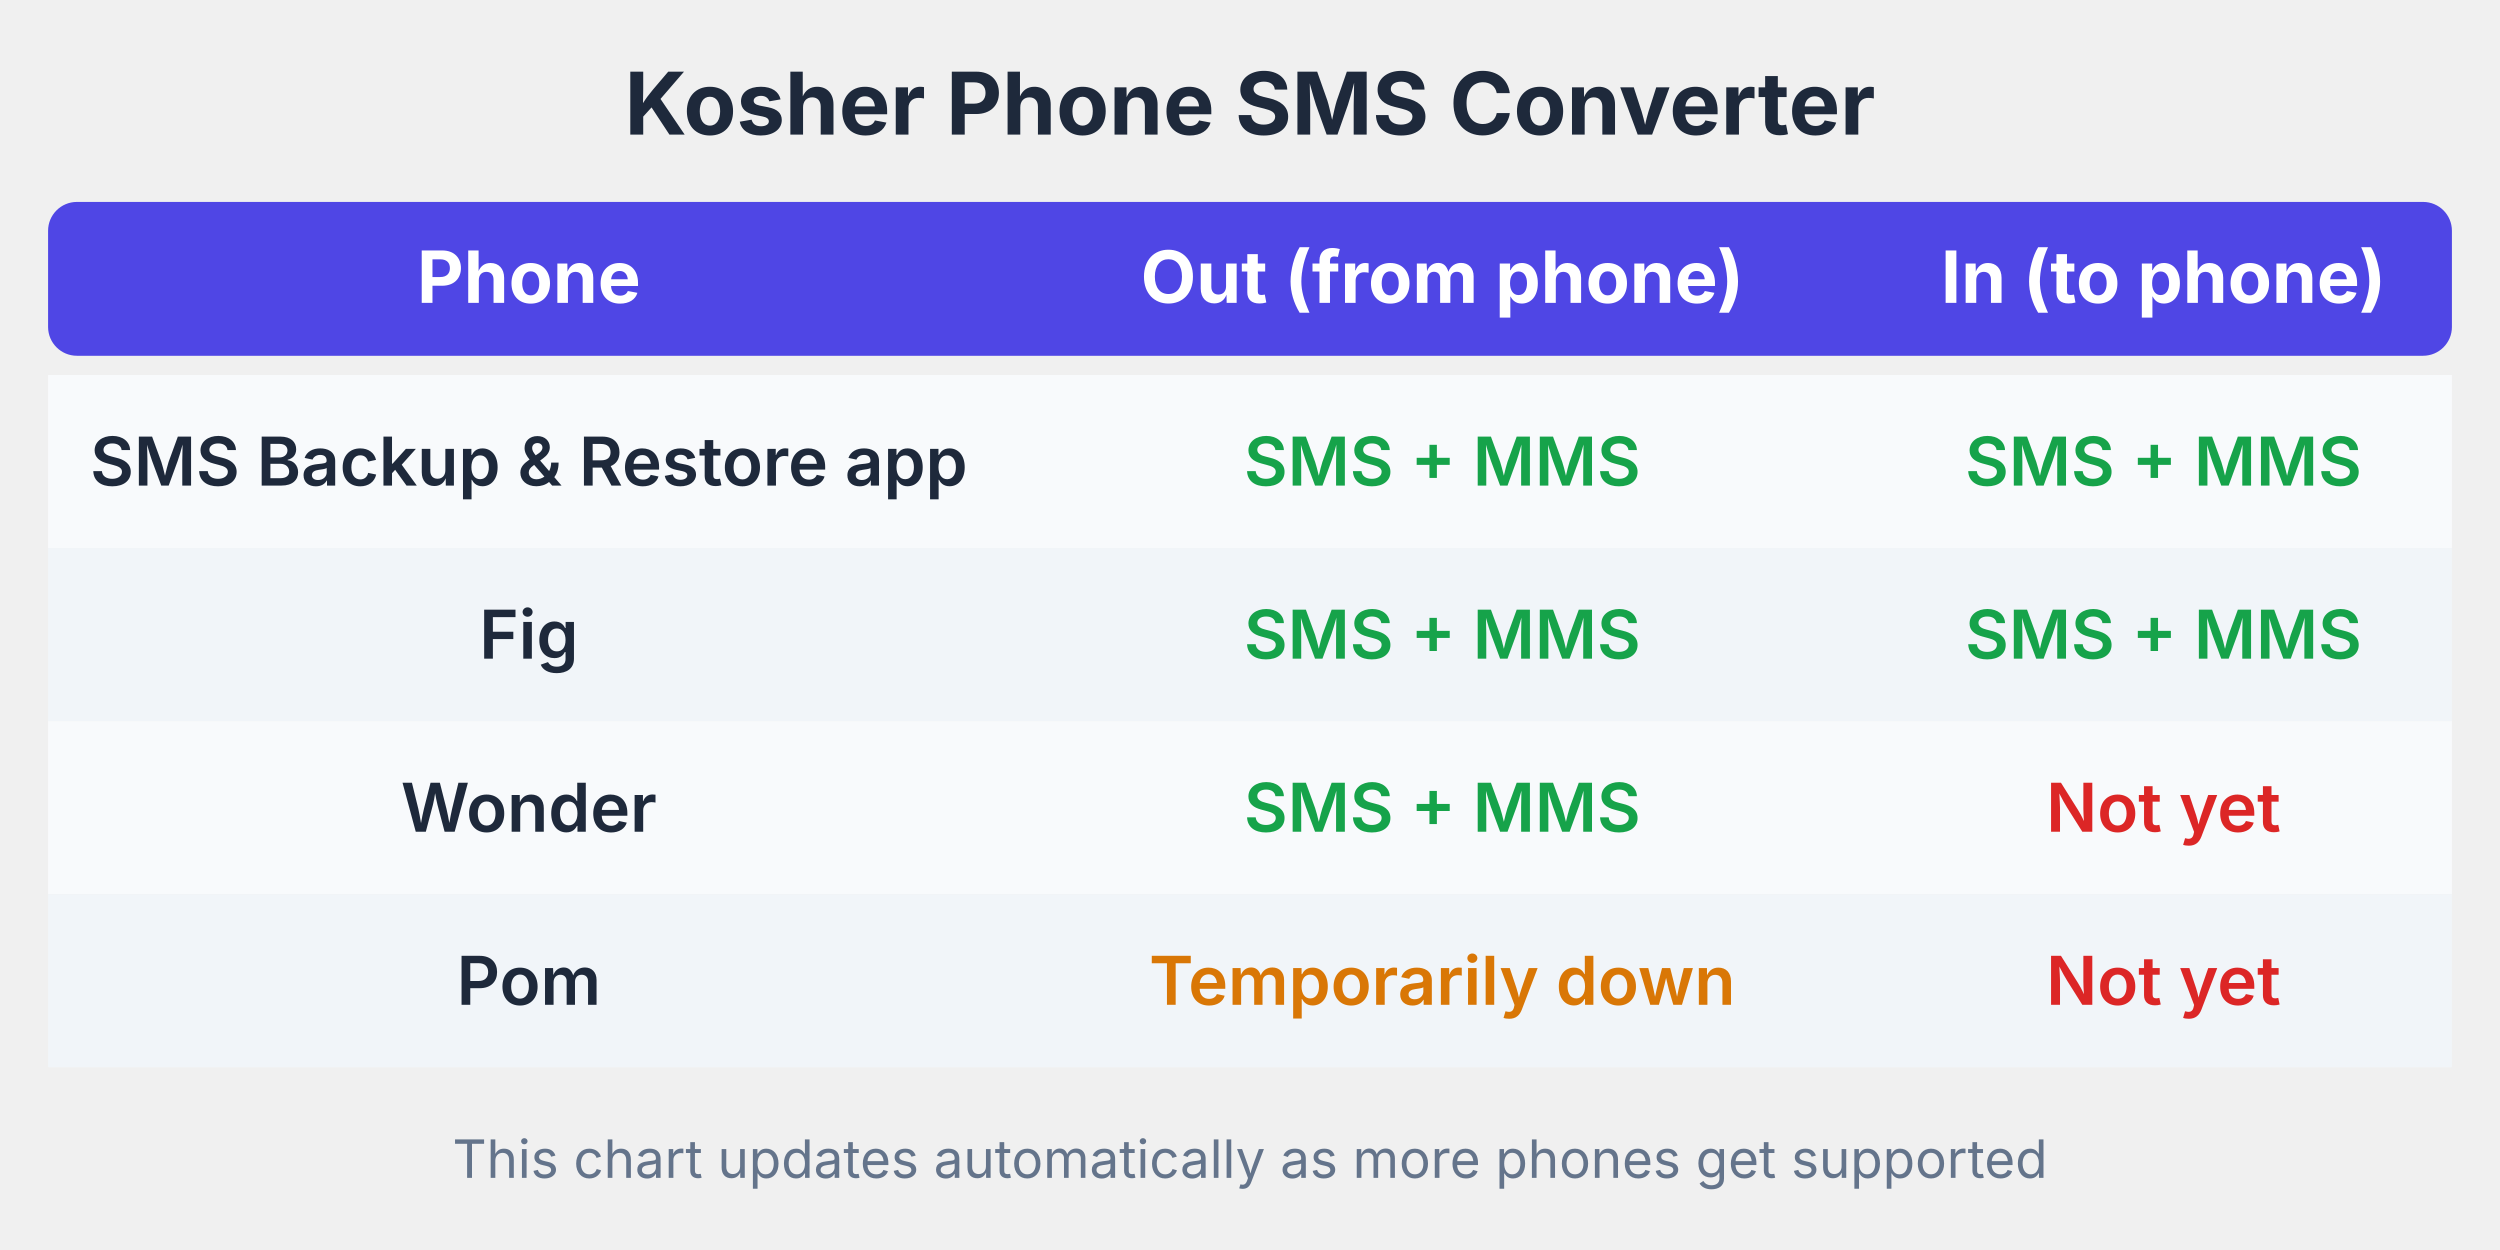
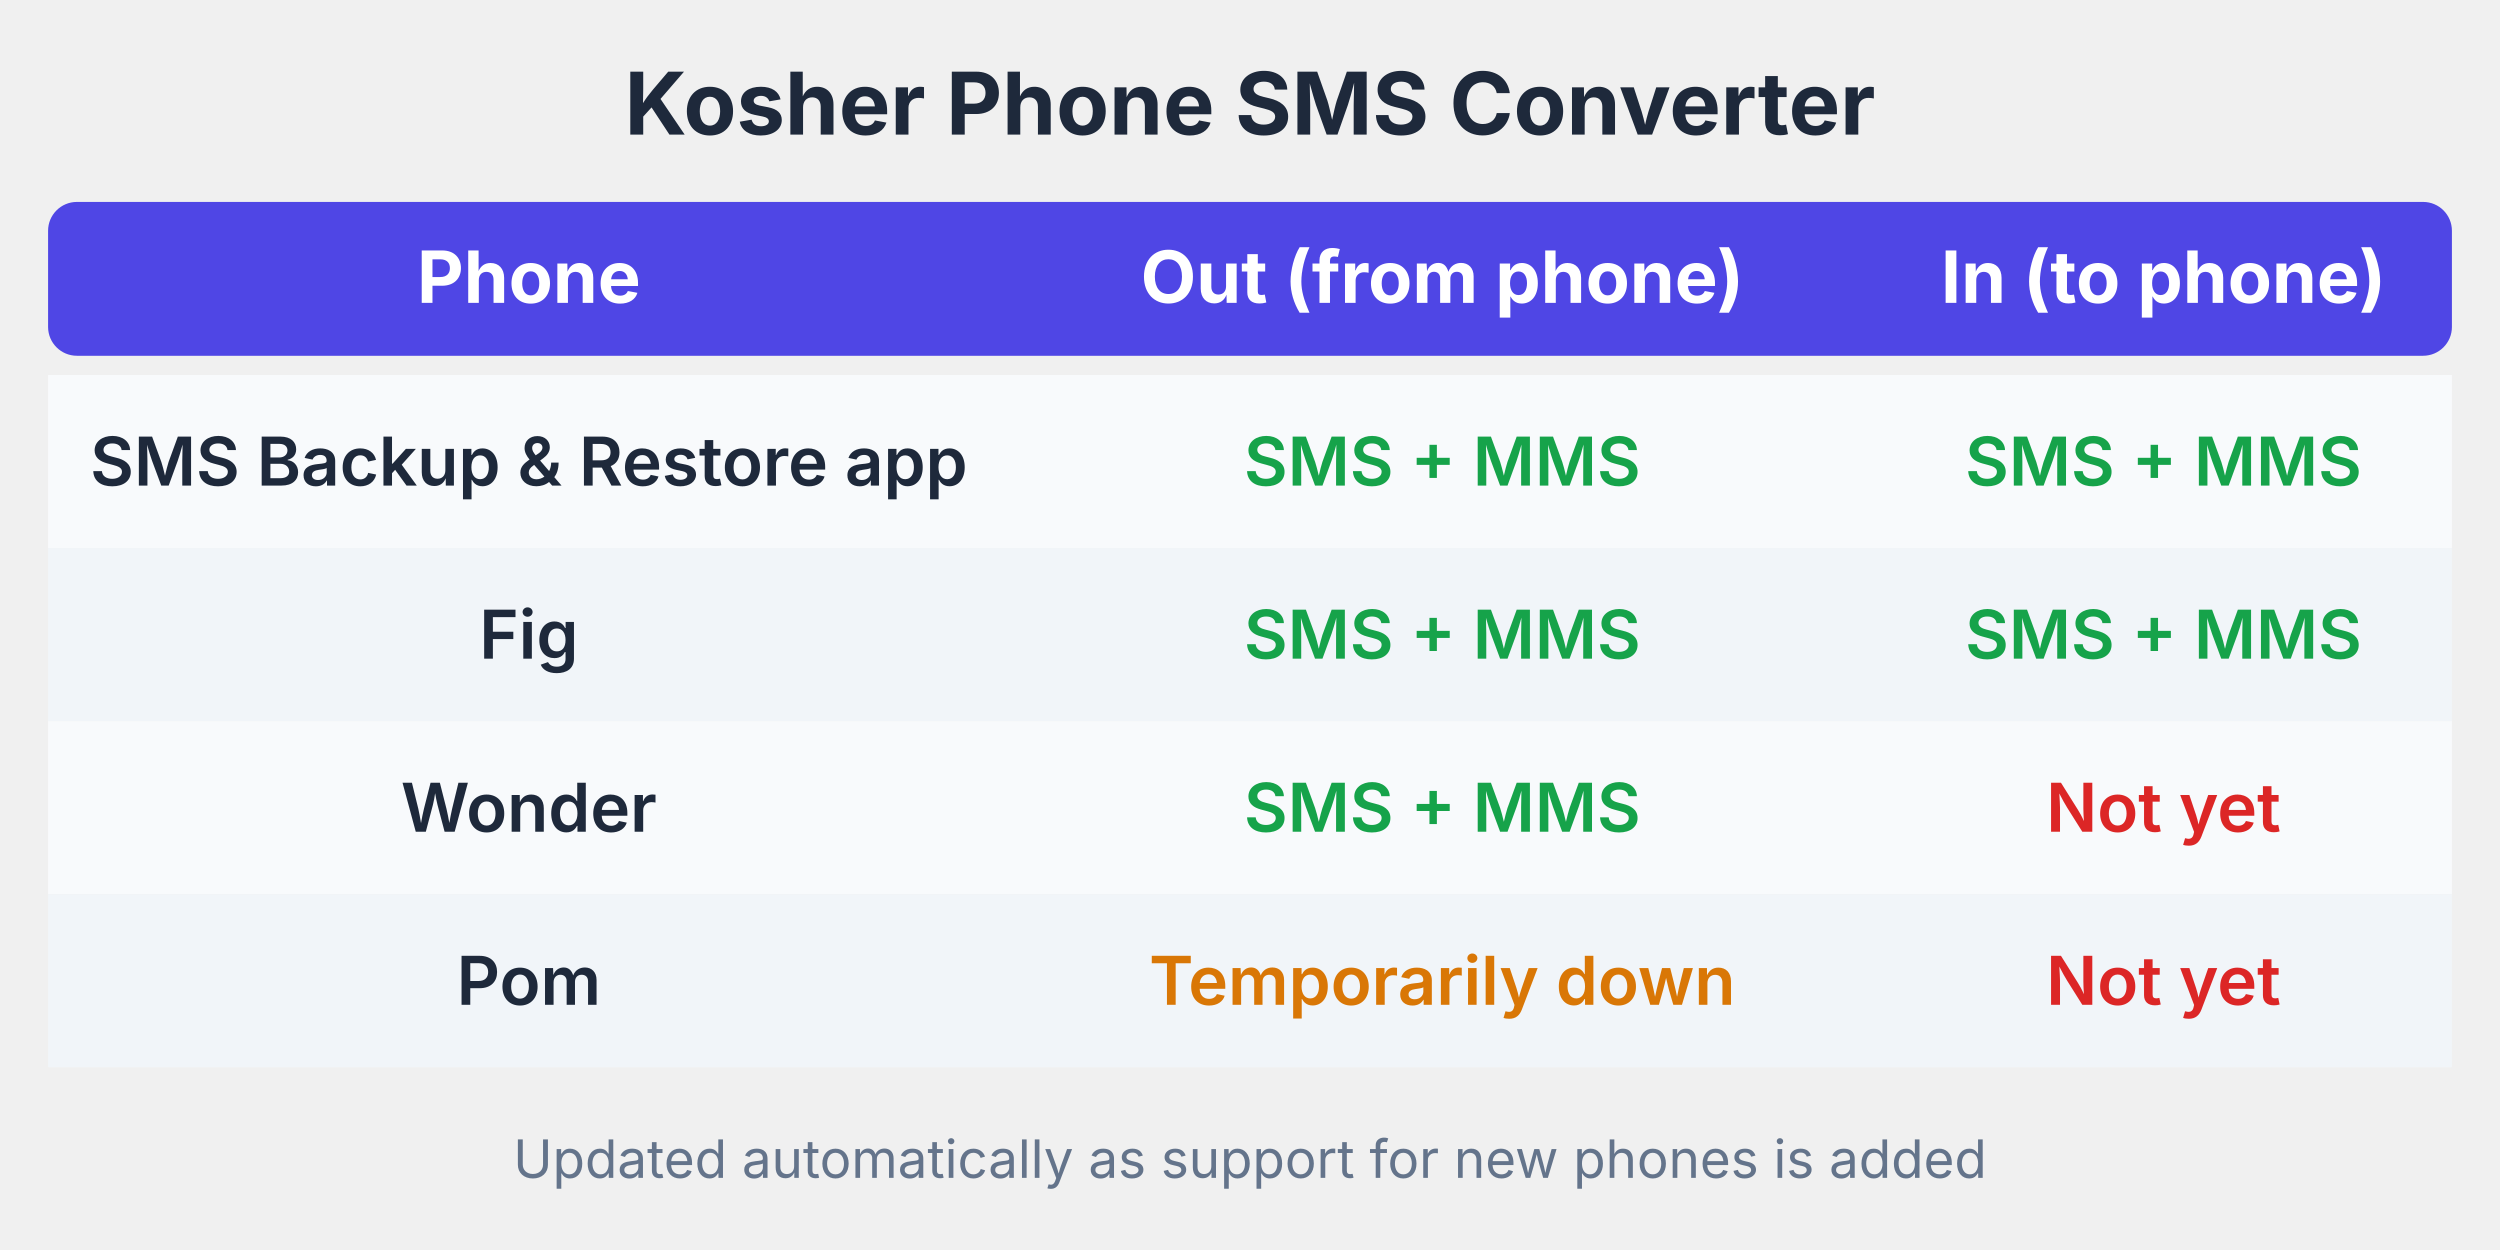
<svg xmlns="http://www.w3.org/2000/svg" width="520" height="260" viewBox="0 0 520 260">
  <style>
    text { font-family: -apple-system, BlinkMacSystemFont, 'Segoe UI', sans-serif; font-size: 14px; fill: #1e293b; }
    .header { font-weight: 700; font-size: 15px; fill: #fff; }
    .phone { font-weight: 600; }
    .phone-sub { font-size: 10px; fill: #64748b; font-weight: 400; }
    .yes { fill: #16a34a; font-weight: 600; }
    .no { fill: #dc2626; font-weight: 600; }
    .warn { fill: #d97706; font-weight: 600; }
    .title { font-size: 18px; font-weight: 700; fill: #1e293b; }
    .footnote { font-size: 11px; fill: #64748b; }
  </style>
  <text x="260" y="28" text-anchor="middle" class="title">Kosher Phone SMS Converter</text>
  <rect x="10" y="42" width="500" height="32" rx="6" fill="#4f46e5" />
  <text x="110" y="63" text-anchor="middle" class="header">Phone</text>
  <text x="300" y="63" text-anchor="middle" class="header">Out (from phone)</text>
  <text x="450" y="63" text-anchor="middle" class="header">In (to phone)</text>
  <rect x="10" y="78" width="500" height="36" rx="0" fill="#f8fafc" />
  <text x="110" y="101" text-anchor="middle" class="phone">SMS Backup &amp; Restore app</text>
  <text x="300" y="101" text-anchor="middle" class="yes">SMS + MMS</text>
  <text x="450" y="101" text-anchor="middle" class="yes">SMS + MMS</text>
  <rect x="10" y="114" width="500" height="36" rx="0" fill="#f1f5f9" />
  <text x="110" y="137" text-anchor="middle" class="phone">Fig</text>
  <text x="300" y="137" text-anchor="middle" class="yes">SMS + MMS</text>
  <text x="450" y="137" text-anchor="middle" class="yes">SMS + MMS</text>
  <rect x="10" y="150" width="500" height="36" rx="0" fill="#f8fafc" />
  <text x="110" y="173" text-anchor="middle" class="phone">Wonder</text>
  <text x="300" y="173" text-anchor="middle" class="yes">SMS + MMS</text>
  <text x="450" y="173" text-anchor="middle" class="no">Not yet</text>
  <rect x="10" y="186" width="500" height="36" rx="0" fill="#f1f5f9" />
  <text x="110" y="209" text-anchor="middle" class="phone">Pom</text>
  <text x="300" y="209" text-anchor="middle" class="warn">Temporarily down</text>
  <text x="450" y="209" text-anchor="middle" class="no">Not yet</text>
-   <text x="260" y="245" text-anchor="middle" class="footnote">This chart updates automatically as more phones get supported</text>
+   <text x="260" y="245" text-anchor="middle" class="footnote">Updated automatically as support for new phones is added</text>
</svg>
